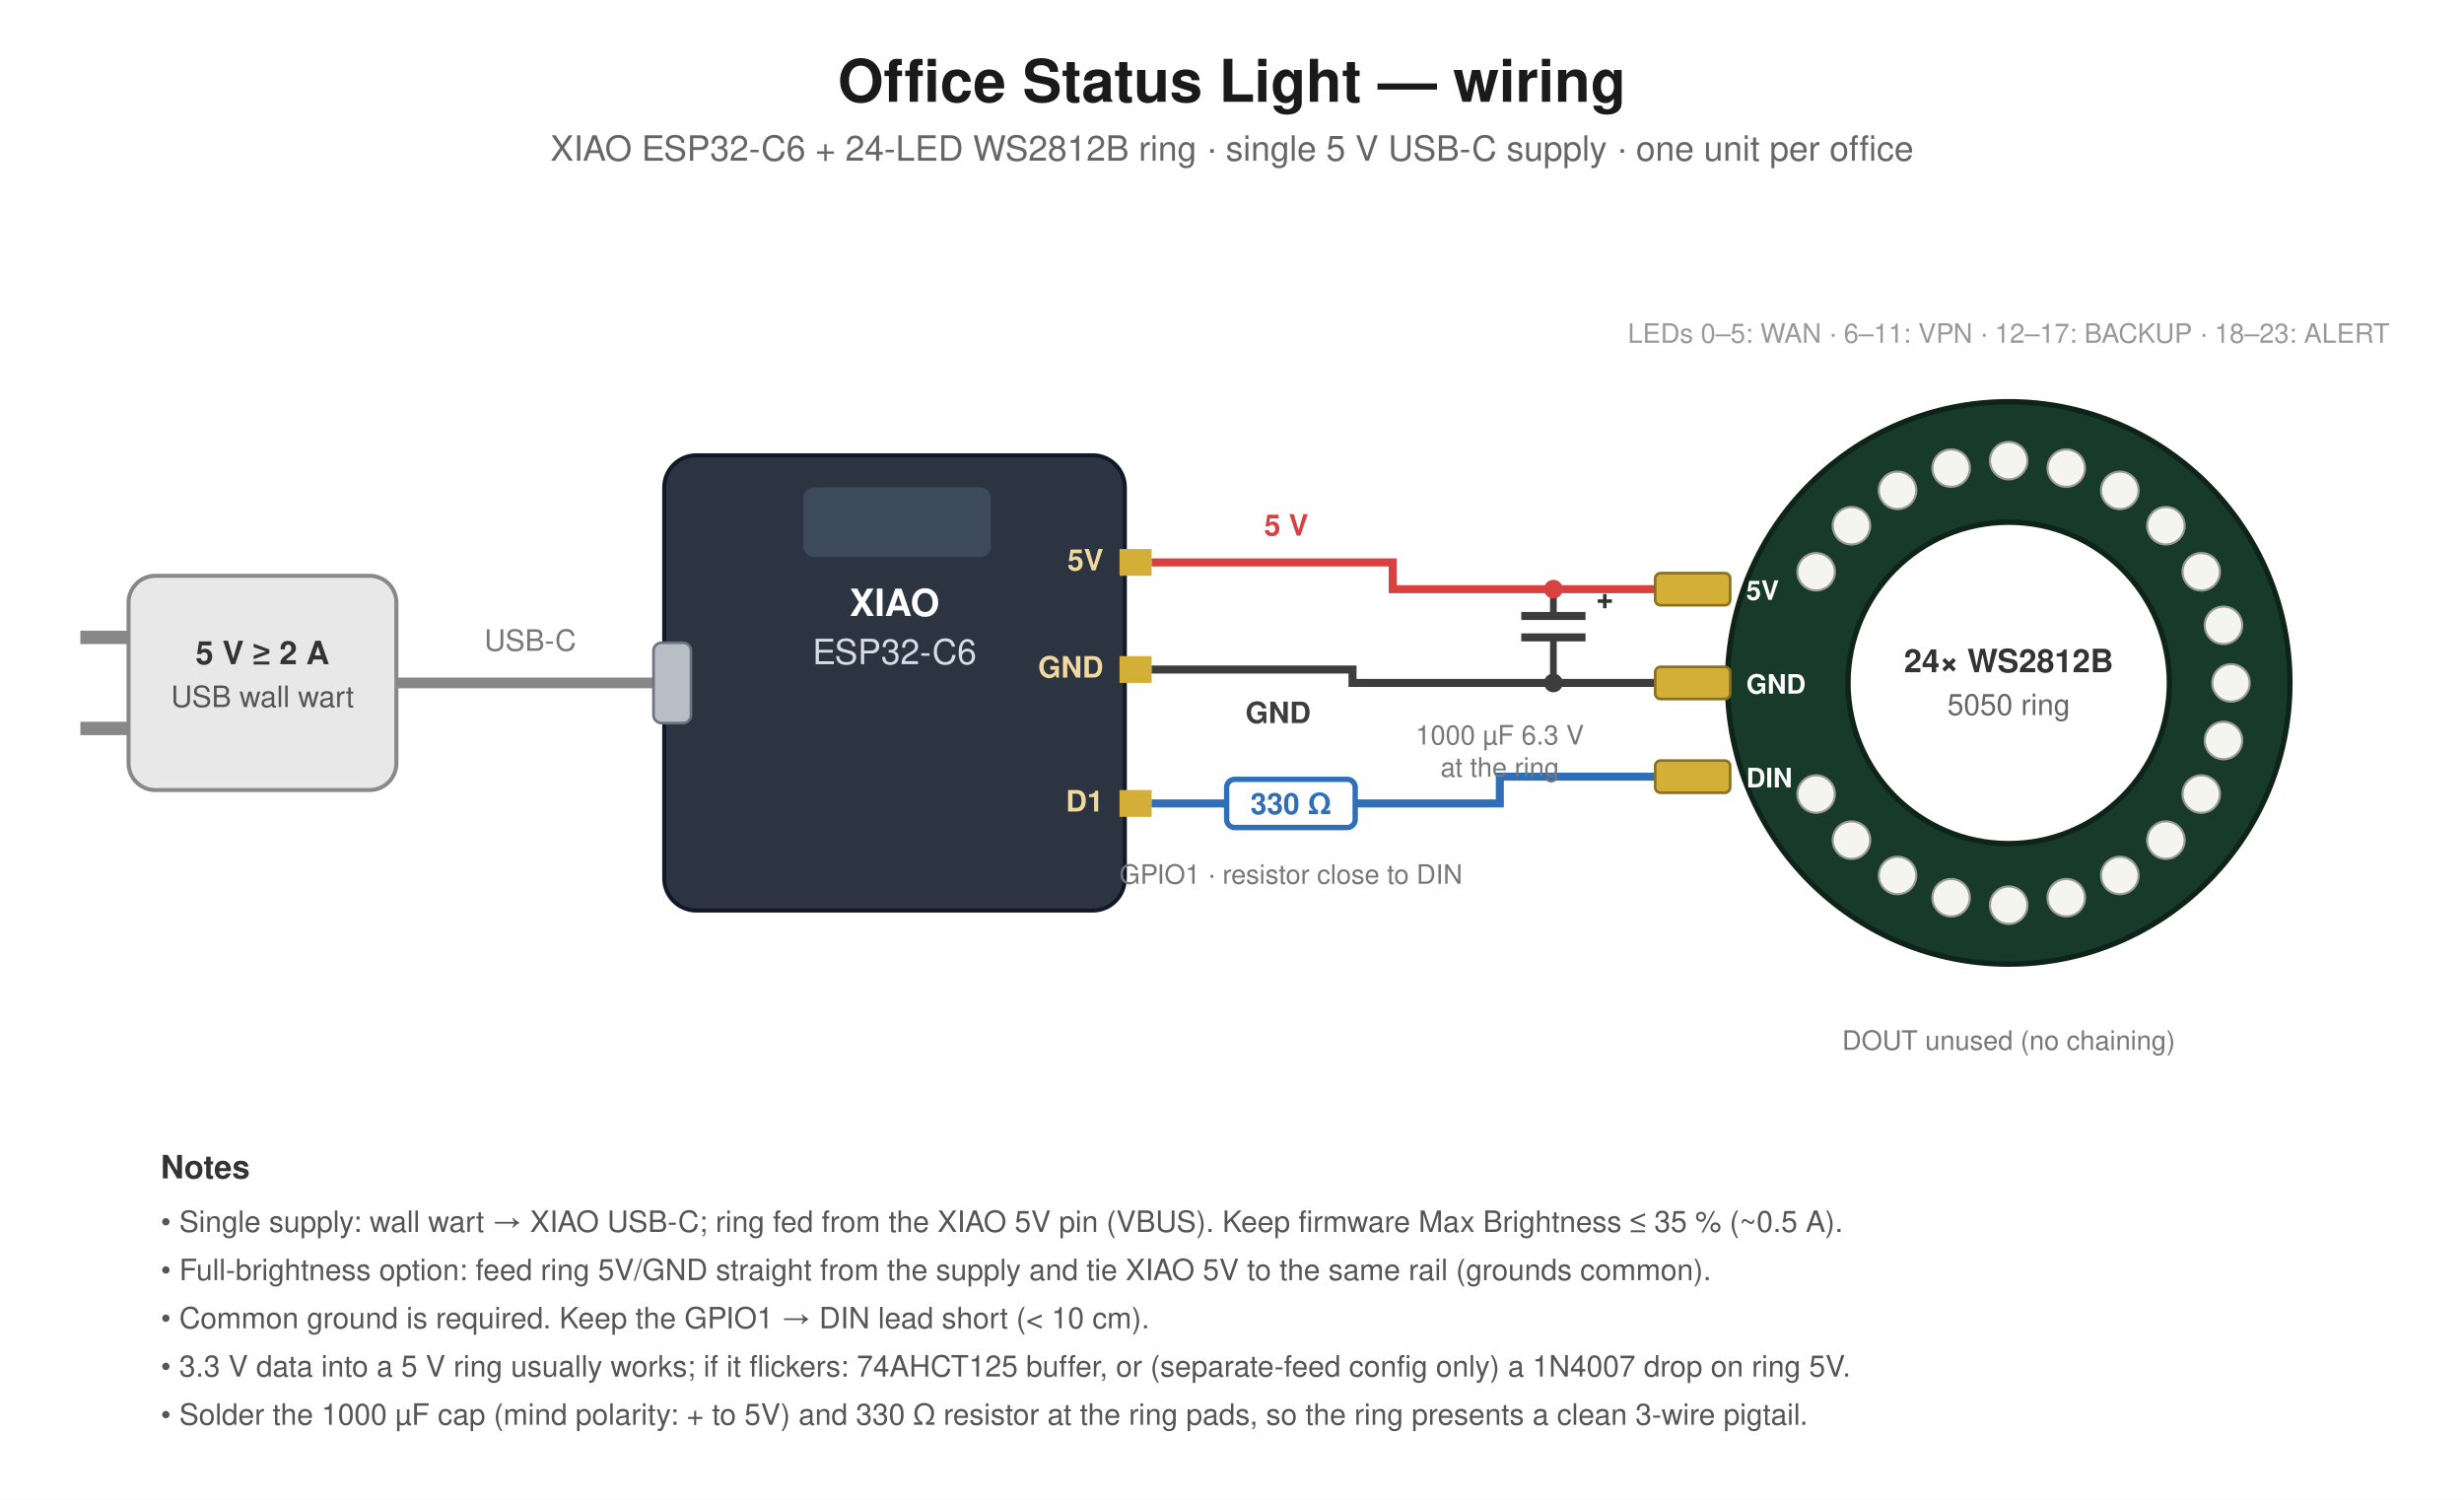
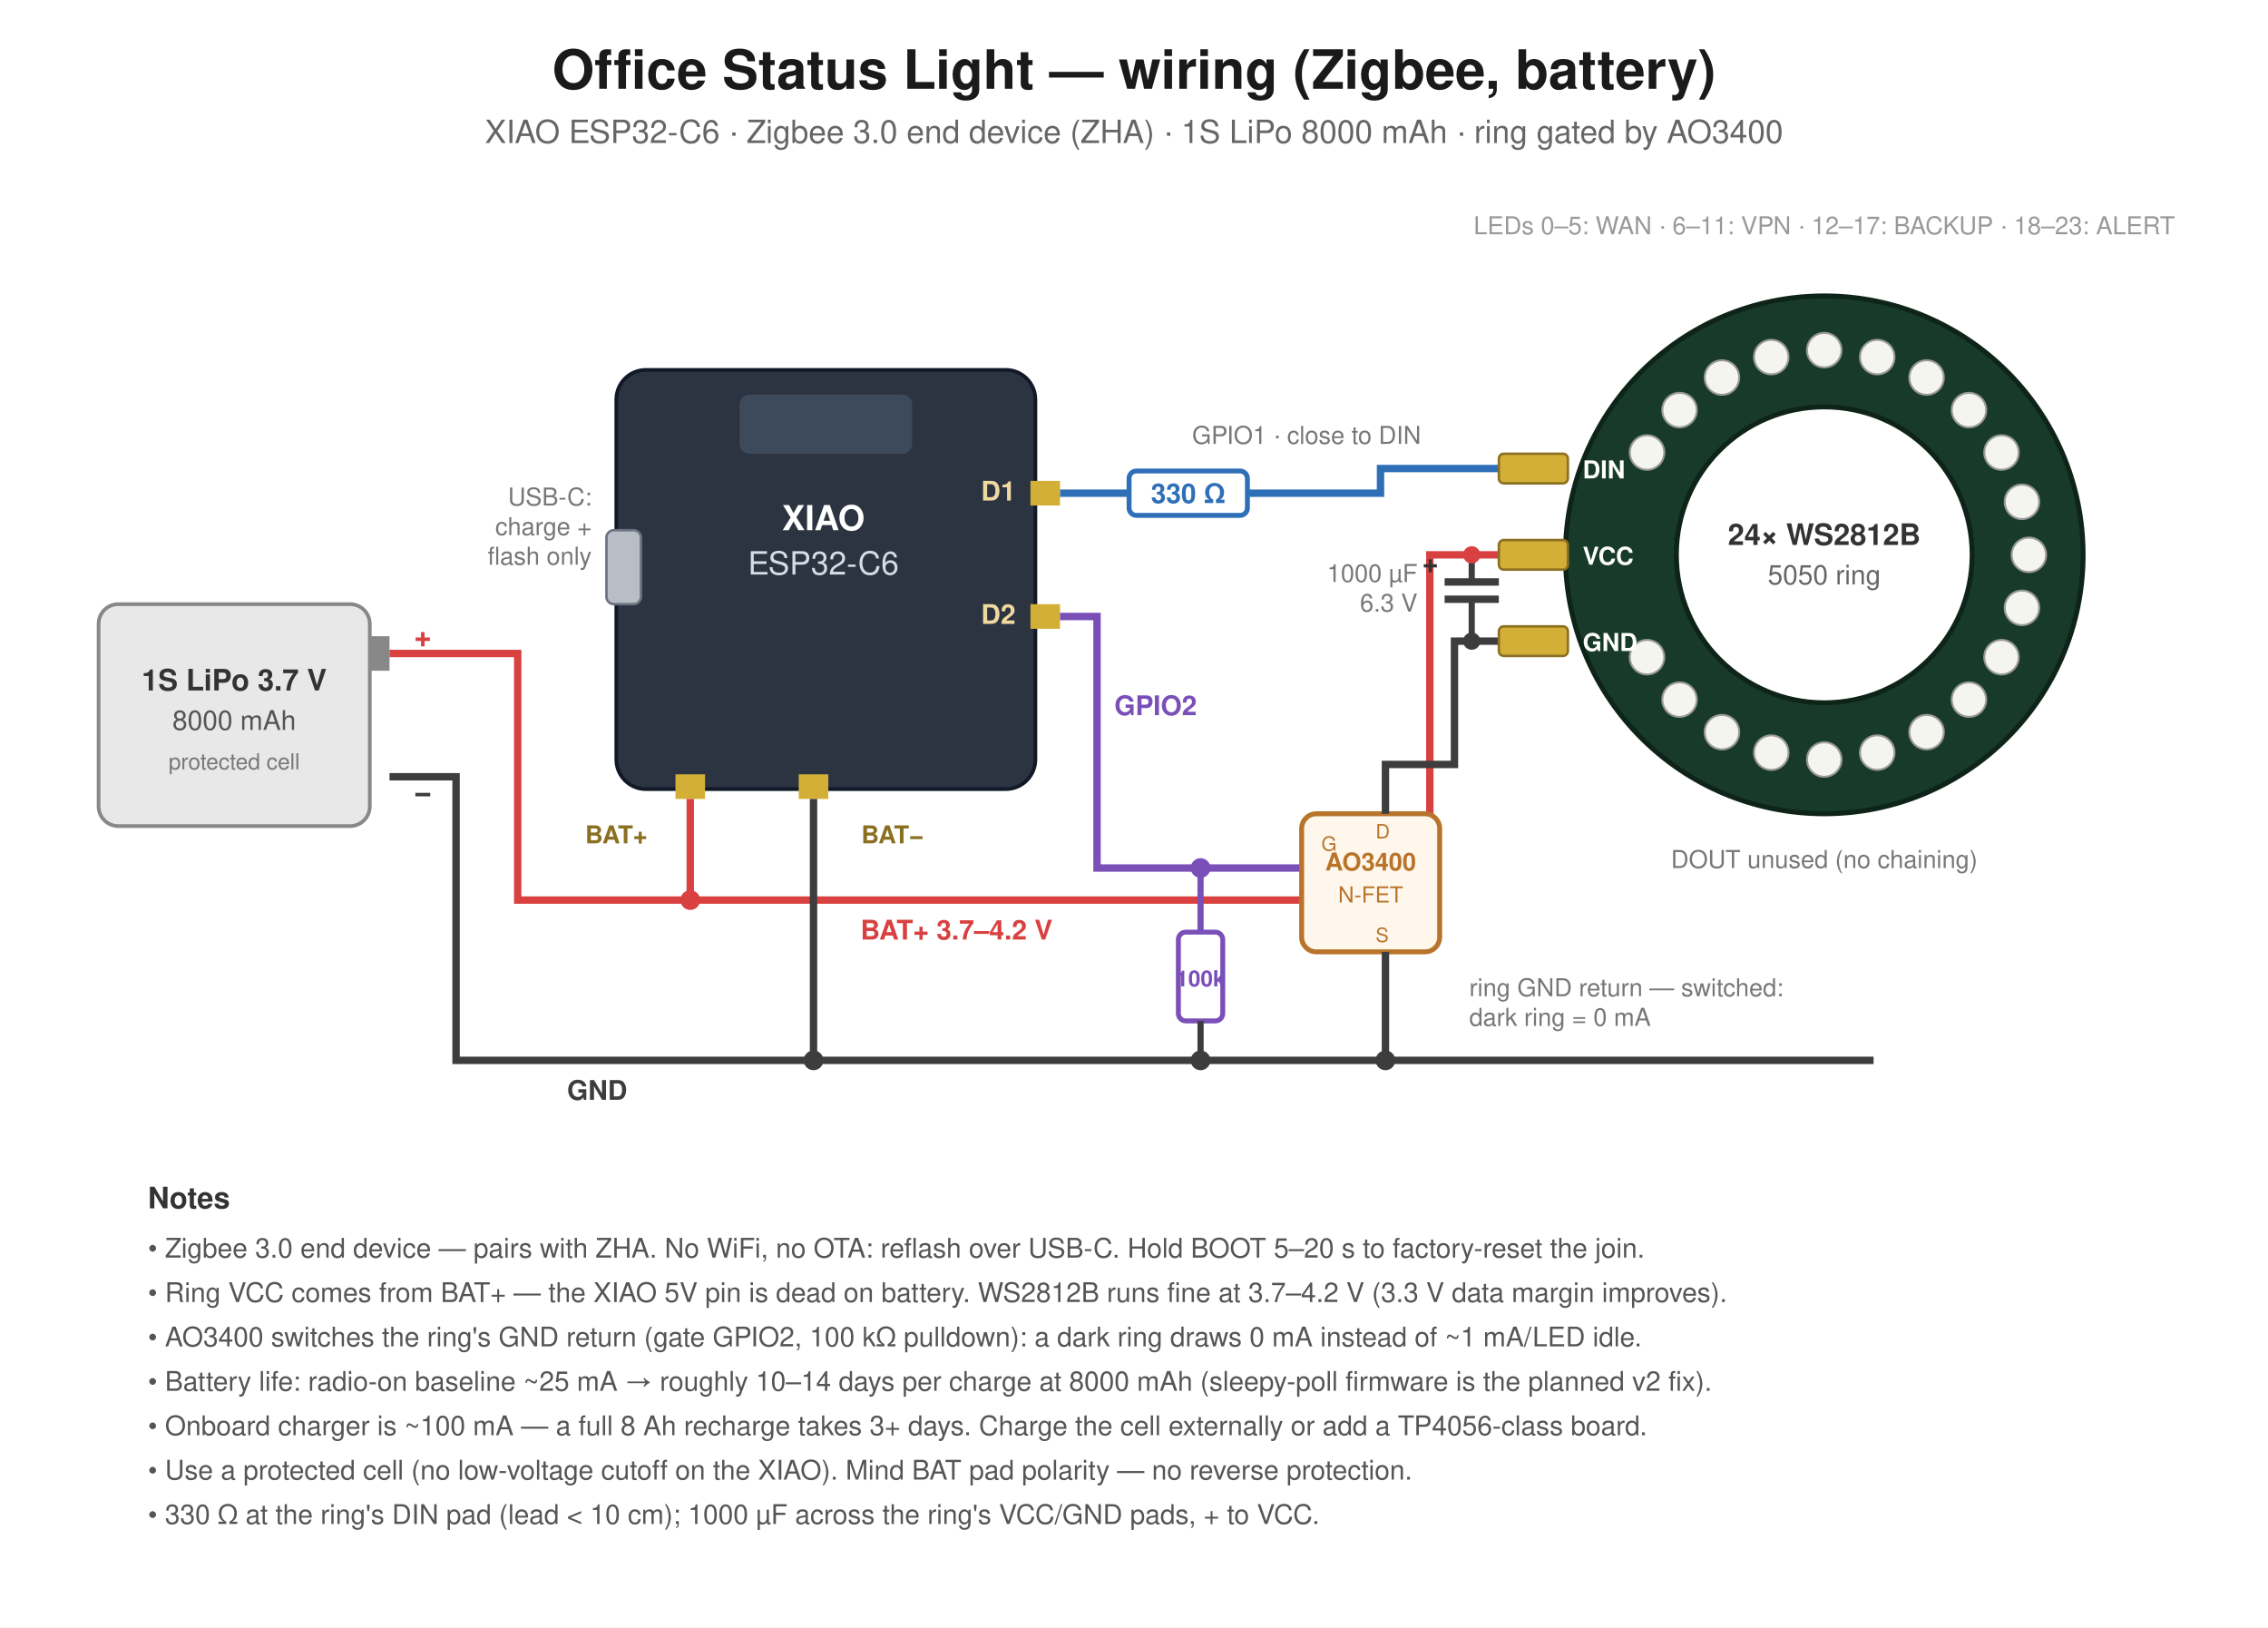
- <svg xmlns="http://www.w3.org/2000/svg" viewBox="0 0 920 560" font-family="Helvetica, Arial, sans-serif">
-   <rect x="0" y="0" width="920" height="560" fill="#ffffff" />
-   <text x="460" y="38" text-anchor="middle" font-size="22" font-weight="bold" fill="#1a1a1a">Office Status Light — wiring</text>
-   <text x="460" y="60" text-anchor="middle" font-size="13" fill="#666666">XIAO ESP32-C6 + 24-LED WS2812B ring · single 5 V USB-C supply · one unit per office</text>
-   <rect x="48" y="215" width="100" height="80" rx="10" fill="#e8e8e8" stroke="#888888" stroke-width="1.5" />
-   <line x1="30" y1="238" x2="48" y2="238" stroke="#888888" stroke-width="5" />
-   <line x1="30" y1="272" x2="48" y2="272" stroke="#888888" stroke-width="5" />
-   <text x="98" y="248" text-anchor="middle" font-size="12" font-weight="bold" fill="#333333">5 V ≥ 2 A</text>
-   <text x="98" y="264" text-anchor="middle" font-size="11" fill="#555555">USB wall wart</text>
-   <line x1="148" y1="255" x2="248" y2="255" stroke="#888888" stroke-width="4" />
-   <text x="198" y="243" text-anchor="middle" font-size="11" fill="#777777">USB-C</text>
-   <rect x="248" y="170" width="172" height="170" rx="12" fill="#2b3440" stroke="#111827" stroke-width="1.5" />
-   <rect x="244" y="240" width="14" height="30" rx="3" fill="#b8bec6" stroke="#6b7280" />
-   <rect x="300" y="182" width="70" height="26" rx="4" fill="#3d4a5c" />
-   <text x="334" y="230" text-anchor="middle" font-size="14" font-weight="bold" fill="#ffffff">XIAO</text>
-   <text x="334" y="248" text-anchor="middle" font-size="13" fill="#d7dde6">ESP32-C6</text>
-   <rect x="418" y="205" width="12" height="10" fill="#d4af37" />
+ <svg xmlns="http://www.w3.org/2000/svg" viewBox="0 0 920 660" font-family="Helvetica, Arial, sans-serif">
+   <rect x="0" y="0" width="920" height="660" fill="#ffffff" />
+   <text x="460" y="36" text-anchor="middle" font-size="22" font-weight="bold" fill="#1a1a1a">Office Status Light — wiring (Zigbee, battery)</text>
+   <text x="460" y="58" text-anchor="middle" font-size="13" fill="#666666">XIAO ESP32-C6 · Zigbee 3.0 end device (ZHA) · 1S LiPo 8000 mAh · ring gated by AO3400</text>
+   <text x="740" y="95" text-anchor="middle" font-size="10" fill="#999999">LEDs 0–5: WAN · 6–11: VPN · 12–17: BACKUP · 18–23: ALERT</text>
+   <rect x="40" y="245" width="110" height="90" rx="8" fill="#e8e8e8" stroke="#888888" stroke-width="1.5" />
+   <rect x="150" y="258" width="8" height="14" fill="#888888" />
+   <text x="95" y="280" text-anchor="middle" font-size="12" font-weight="bold" fill="#333333">1S LiPo 3.7 V</text>
+   <text x="95" y="296" text-anchor="middle" font-size="11" fill="#555555">8000 mAh</text>
+   <text x="95" y="312" text-anchor="middle" font-size="9" fill="#777777">protected cell</text>
+   <text x="168" y="262" font-size="12" font-weight="bold" fill="#d94141">+</text>
+   <text x="168" y="325" font-size="12" font-weight="bold" fill="#3d3d3d">−</text>
+   <rect x="250" y="150" width="170" height="170" rx="12" fill="#2b3440" stroke="#111827" stroke-width="1.5" />
+   <rect x="246" y="215" width="14" height="30" rx="3" fill="#b8bec6" stroke="#6b7280" />
+   <rect x="300" y="160" width="70" height="24" rx="4" fill="#3d4a5c" />
+   <text x="334" y="215" text-anchor="middle" font-size="14" font-weight="bold" fill="#ffffff">XIAO</text>
+   <text x="334" y="233" text-anchor="middle" font-size="13" fill="#d7dde6">ESP32-C6</text>
+   <text x="240" y="205" text-anchor="end" font-size="10" fill="#777777">USB-C:</text>
+   <text x="240" y="217" text-anchor="end" font-size="10" fill="#777777">charge +</text>
+   <text x="240" y="229" text-anchor="end" font-size="10" fill="#777777">flash only</text>
+   <rect x="418" y="195" width="12" height="10" fill="#d4af37" />
  <rect x="418" y="245" width="12" height="10" fill="#d4af37" />
-   <rect x="418" y="295" width="12" height="10" fill="#d4af37" />
-   <text x="412" y="213" text-anchor="end" font-size="11" font-weight="bold" fill="#f0d9a0">5V</text>
-   <text x="412" y="253" text-anchor="end" font-size="11" font-weight="bold" fill="#f0d9a0">GND</text>
-   <text x="412" y="303" text-anchor="end" font-size="11" font-weight="bold" fill="#f0d9a0">D1</text>
-   <polyline points="430,210 520,210 520,220 618,220" fill="none" stroke="#d94141" stroke-width="3" />
-   <text x="472" y="200" font-size="11" font-weight="bold" fill="#d94141">5 V</text>
-   <polyline points="430,250 505,250 505,255 618,255" fill="none" stroke="#3d3d3d" stroke-width="3" />
-   <text x="465" y="270" font-size="11" font-weight="bold" fill="#3d3d3d">GND</text>
-   <line x1="430" y1="300" x2="458" y2="300" stroke="#2f6fb8" stroke-width="3" />
-   <rect x="458" y="291" width="48" height="18" rx="3" fill="#ffffff" stroke="#2f6fb8" stroke-width="2" />
-   <text x="482" y="304" text-anchor="middle" font-size="11" font-weight="bold" fill="#2f6fb8">330 Ω</text>
-   <polyline points="506,300 560,300 560,290 618,290" fill="none" stroke="#2f6fb8" stroke-width="3" />
-   <text x="482" y="330" text-anchor="middle" font-size="10" fill="#777777">GPIO1 · resistor close to DIN</text>
-   <line x1="580" y1="220" x2="580" y2="230" stroke="#3d3d3d" stroke-width="2.5" />
-   <line x1="568" y1="230" x2="592" y2="230" stroke="#3d3d3d" stroke-width="3" />
-   <line x1="568" y1="238" x2="592" y2="238" stroke="#3d3d3d" stroke-width="3" />
-   <line x1="580" y1="238" x2="580" y2="255" stroke="#3d3d3d" stroke-width="2.5" />
-   <circle cx="580" cy="220" r="3.5" fill="#d94141" />
-   <circle cx="580" cy="255" r="3.5" fill="#3d3d3d" />
-   <text x="596" y="227" font-size="11" font-weight="bold" fill="#333333">+</text>
-   <text x="560" y="278" text-anchor="middle" font-size="10" fill="#777777">1000 µF 6.3 V</text>
-   <text x="560" y="290" text-anchor="middle" font-size="10" fill="#777777">at the ring</text>
-   <circle cx="750" cy="255" r="105" fill="#173a2a" stroke="#0e2419" stroke-width="2" />
-   <circle cx="750" cy="255" r="60" fill="#ffffff" stroke="#0e2419" stroke-width="2" />
+   <text x="412" y="203" text-anchor="end" font-size="11" font-weight="bold" fill="#f0d9a0">D1</text>
+   <text x="412" y="253" text-anchor="end" font-size="11" font-weight="bold" fill="#f0d9a0">D2</text>
+   <rect x="274" y="314" width="12" height="10" fill="#d4af37" />
+   <rect x="324" y="314" width="12" height="10" fill="#d4af37" />
+   <text x="250" y="342" text-anchor="middle" font-size="10" font-weight="bold" fill="#8a7020">BAT+</text>
+   <text x="362" y="342" text-anchor="middle" font-size="10" font-weight="bold" fill="#8a7020">BAT−</text>
+   <polyline points="158,265 210,265 210,365 280,365 280,324" fill="none" stroke="#d94141" stroke-width="3" />
+   <circle cx="280" cy="365" r="4" fill="#d94141" />
+   <polyline points="280,365 580,365 580,225 608,225" fill="none" stroke="#d94141" stroke-width="3" />
+   <text x="388" y="381" text-anchor="middle" font-size="11" font-weight="bold" fill="#d94141">BAT+ 3.7–4.2 V</text>
+   <polyline points="158,315 185,315 185,430 760,430" fill="none" stroke="#3d3d3d" stroke-width="3" />
+   <polyline points="330,324 330,430" fill="none" stroke="#3d3d3d" stroke-width="3" />
+   <circle cx="330" cy="430" r="4" fill="#3d3d3d" />
+   <text x="230" y="446" font-size="11" font-weight="bold" fill="#3d3d3d">GND</text>
+   <line x1="430" y1="200" x2="458" y2="200" stroke="#2f6fb8" stroke-width="3" />
+   <rect x="458" y="191" width="48" height="18" rx="3" fill="#ffffff" stroke="#2f6fb8" stroke-width="2" />
+   <text x="482" y="204" text-anchor="middle" font-size="11" font-weight="bold" fill="#2f6fb8">330 Ω</text>
+   <polyline points="506,200 560,200 560,190 608,190" fill="none" stroke="#2f6fb8" stroke-width="3" />
+   <text x="530" y="180" text-anchor="middle" font-size="10" fill="#777777">GPIO1 · close to DIN</text>
+   <polyline points="430,250 445,250 445,352 528,352" fill="none" stroke="#7a4fb8" stroke-width="3" />
+   <text x="452" y="290" font-size="11" font-weight="bold" fill="#7a4fb8">GPIO2</text>
+   <circle cx="487" cy="352" r="4" fill="#7a4fb8" />
+   <rect x="478" y="378" width="18" height="36" rx="3" fill="#ffffff" stroke="#7a4fb8" stroke-width="2" />
+   <line x1="487" y1="352" x2="487" y2="378" stroke="#7a4fb8" stroke-width="2.5" />
+   <line x1="487" y1="414" x2="487" y2="430" stroke="#3d3d3d" stroke-width="2.5" />
+   <circle cx="487" cy="430" r="4" fill="#3d3d3d" />
+   <text x="487" y="400" text-anchor="middle" font-size="9" font-weight="bold" fill="#7a4fb8">100k</text>
+   <rect x="528" y="330" width="56" height="56" rx="6" fill="#fff7ec" stroke="#b8742a" stroke-width="2" />
+   <text x="556" y="353" text-anchor="middle" font-size="10" font-weight="bold" fill="#b8742a">AO3400</text>
+   <text x="556" y="366" text-anchor="middle" font-size="9" fill="#b8742a">N-FET</text>
+   <text x="536" y="345" font-size="8" fill="#b8742a">G</text>
+   <text x="558" y="340" font-size="8" fill="#b8742a">D</text>
+   <text x="558" y="382" font-size="8" fill="#b8742a">S</text>
+   <polyline points="608,260 590,260 590,310 562,310 562,330" fill="none" stroke="#3d3d3d" stroke-width="3" />
+   <polyline points="562,386 562,430" fill="none" stroke="#3d3d3d" stroke-width="3" />
+   <circle cx="562" cy="430" r="4" fill="#3d3d3d" />
+   <text x="596" y="404" font-size="10" fill="#777777">ring GND return — switched:</text>
+   <text x="596" y="416" font-size="10" fill="#777777">dark ring = 0 mA</text>
+   <line x1="597" y1="225" x2="597" y2="236" stroke="#3d3d3d" stroke-width="2.5" />
+   <line x1="586" y1="236" x2="608" y2="236" stroke="#3d3d3d" stroke-width="3" />
+   <line x1="586" y1="243" x2="608" y2="243" stroke="#3d3d3d" stroke-width="3" />
+   <line x1="597" y1="243" x2="597" y2="260" stroke="#3d3d3d" stroke-width="2.5" />
+   <circle cx="597" cy="225" r="3.5" fill="#d94141" />
+   <circle cx="597" cy="260" r="3.5" fill="#3d3d3d" />
+   <text x="577" y="232" font-size="11" font-weight="bold" fill="#333333">+</text>
+   <text x="575" y="236" text-anchor="end" font-size="10" fill="#777777">1000 µF</text>
+   <text x="575" y="248" text-anchor="end" font-size="10" fill="#777777">6.3 V</text>
+   <circle cx="740" cy="225" r="105" fill="#173a2a" stroke="#0e2419" stroke-width="2" />
+   <circle cx="740" cy="225" r="60" fill="#ffffff" stroke="#0e2419" stroke-width="2" />
  <g fill="#f5f5f0" stroke="#999999" stroke-width="0.8">
-     <circle cx="833.0" cy="255.0" r="7" />
-     <circle cx="830.2" cy="276.5" r="7" />
-     <circle cx="821.9" cy="296.5" r="7" />
-     <circle cx="808.7" cy="313.7" r="7" />
-     <circle cx="791.5" cy="326.9" r="7" />
-     <circle cx="771.5" cy="335.2" r="7" />
-     <circle cx="750.0" cy="338.0" r="7" />
-     <circle cx="728.5" cy="335.2" r="7" />
-     <circle cx="708.5" cy="326.9" r="7" />
-     <circle cx="691.3" cy="313.7" r="7" />
-     <circle cx="678.1" cy="296.5" r="7" />
-     <circle cx="678.1" cy="213.5" r="7" />
-     <circle cx="691.3" cy="196.3" r="7" />
-     <circle cx="708.5" cy="183.1" r="7" />
-     <circle cx="728.5" cy="174.8" r="7" />
-     <circle cx="750.0" cy="172.0" r="7" />
-     <circle cx="771.5" cy="174.8" r="7" />
-     <circle cx="791.5" cy="183.1" r="7" />
-     <circle cx="808.7" cy="196.3" r="7" />
-     <circle cx="821.9" cy="213.5" r="7" />
-     <circle cx="830.2" cy="233.5" r="7" />
+     <circle cx="823.0" cy="225.0" r="7" />
+     <circle cx="820.2" cy="246.5" r="7" />
+     <circle cx="811.9" cy="266.5" r="7" />
+     <circle cx="798.7" cy="283.7" r="7" />
+     <circle cx="781.5" cy="296.9" r="7" />
+     <circle cx="761.5" cy="305.2" r="7" />
+     <circle cx="740.0" cy="308.0" r="7" />
+     <circle cx="718.5" cy="305.2" r="7" />
+     <circle cx="698.5" cy="296.9" r="7" />
+     <circle cx="681.3" cy="283.7" r="7" />
+     <circle cx="668.1" cy="266.5" r="7" />
+     <circle cx="668.1" cy="183.5" r="7" />
+     <circle cx="681.3" cy="166.3" r="7" />
+     <circle cx="698.5" cy="153.1" r="7" />
+     <circle cx="718.5" cy="144.8" r="7" />
+     <circle cx="740.0" cy="142.0" r="7" />
+     <circle cx="761.5" cy="144.8" r="7" />
+     <circle cx="781.5" cy="153.1" r="7" />
+     <circle cx="798.7" cy="166.3" r="7" />
+     <circle cx="811.9" cy="183.5" r="7" />
+     <circle cx="820.2" cy="203.5" r="7" />
  </g>
-   <rect x="618" y="214" width="28" height="12" rx="2" fill="#d4af37" stroke="#8a7020" />
-   <rect x="618" y="249" width="28" height="12" rx="2" fill="#d4af37" stroke="#8a7020" />
-   <rect x="618" y="284" width="28" height="12" rx="2" fill="#d4af37" stroke="#8a7020" />
-   <text x="652" y="224" font-size="10" font-weight="bold" fill="#ffffff">5V</text>
-   <text x="652" y="259" font-size="10" font-weight="bold" fill="#ffffff">GND</text>
-   <text x="652" y="294" font-size="10" font-weight="bold" fill="#ffffff">DIN</text>
-   <text x="750" y="251" text-anchor="middle" font-size="12" font-weight="bold" fill="#333333">24× WS2812B</text>
-   <text x="750" y="267" text-anchor="middle" font-size="11" fill="#666666">5050 ring</text>
-   <text x="750" y="392" text-anchor="middle" font-size="10" fill="#777777">DOUT unused (no chaining)</text>
-   <text x="750" y="128" text-anchor="middle" font-size="10" fill="#999999">LEDs 0–5: WAN · 6–11: VPN · 12–17: BACKUP · 18–23: ALERT</text>
-   <text x="60" y="440" font-size="12" font-weight="bold" fill="#333333">Notes</text>
-   <text x="60" y="460" font-size="11" fill="#555555">• Single supply: wall wart → XIAO USB-C; ring fed from the XIAO 5V pin (VBUS). Keep firmware Max Brightness ≤ 35 % (~0.5 A).</text>
-   <text x="60" y="478" font-size="11" fill="#555555">• Full-brightness option: feed ring 5V/GND straight from the supply and tie XIAO 5V to the same rail (grounds common).</text>
-   <text x="60" y="496" font-size="11" fill="#555555">• Common ground is required. Keep the GPIO1 → DIN lead short (&lt; 10 cm).</text>
-   <text x="60" y="514" font-size="11" fill="#555555">• 3.3 V data into a 5 V ring usually works; if it flickers: 74AHCT125 buffer, or (separate-feed config only) a 1N4007 drop on ring 5V.</text>
-   <text x="60" y="532" font-size="11" fill="#555555">• Solder the 1000 µF cap (mind polarity: + to 5V) and 330 Ω resistor at the ring pads, so the ring presents a clean 3-wire pigtail.</text>
+   <rect x="608" y="184" width="28" height="12" rx="2" fill="#d4af37" stroke="#8a7020" />
+   <rect x="608" y="219" width="28" height="12" rx="2" fill="#d4af37" stroke="#8a7020" />
+   <rect x="608" y="254" width="28" height="12" rx="2" fill="#d4af37" stroke="#8a7020" />
+   <text x="642" y="194" font-size="10" font-weight="bold" fill="#ffffff">DIN</text>
+   <text x="642" y="229" font-size="10" font-weight="bold" fill="#ffffff">VCC</text>
+   <text x="642" y="264" font-size="10" font-weight="bold" fill="#ffffff">GND</text>
+   <text x="740" y="221" text-anchor="middle" font-size="12" font-weight="bold" fill="#333333">24× WS2812B</text>
+   <text x="740" y="237" text-anchor="middle" font-size="11" fill="#666666">5050 ring</text>
+   <text x="740" y="352" text-anchor="middle" font-size="10" fill="#777777">DOUT unused (no chaining)</text>
+   <text x="60" y="490" font-size="12" font-weight="bold" fill="#333333">Notes</text>
+   <text x="60" y="510" font-size="11" fill="#555555">• Zigbee 3.0 end device — pairs with ZHA. No WiFi, no OTA: reflash over USB-C. Hold BOOT 5–20 s to factory-reset the join.</text>
+   <text x="60" y="528" font-size="11" fill="#555555">• Ring VCC comes from BAT+ — the XIAO 5V pin is dead on battery. WS2812B runs fine at 3.7–4.2 V (3.3 V data margin improves).</text>
+   <text x="60" y="546" font-size="11" fill="#555555">• AO3400 switches the ring's GND return (gate GPIO2, 100 kΩ pulldown): a dark ring draws 0 mA instead of ~1 mA/LED idle.</text>
+   <text x="60" y="564" font-size="11" fill="#555555">• Battery life: radio-on baseline ~25 mA → roughly 10–14 days per charge at 8000 mAh (sleepy-poll firmware is the planned v2 fix).</text>
+   <text x="60" y="582" font-size="11" fill="#555555">• Onboard charger is ~100 mA — a full 8 Ah recharge takes 3+ days. Charge the cell externally or add a TP4056-class board.</text>
+   <text x="60" y="600" font-size="11" fill="#555555">• Use a protected cell (no low-voltage cutoff on the XIAO). Mind BAT pad polarity — no reverse protection.</text>
+   <text x="60" y="618" font-size="11" fill="#555555">• 330 Ω at the ring's DIN pad (lead &lt; 10 cm); 1000 µF across the ring's VCC/GND pads, + to VCC.</text>
</svg>
